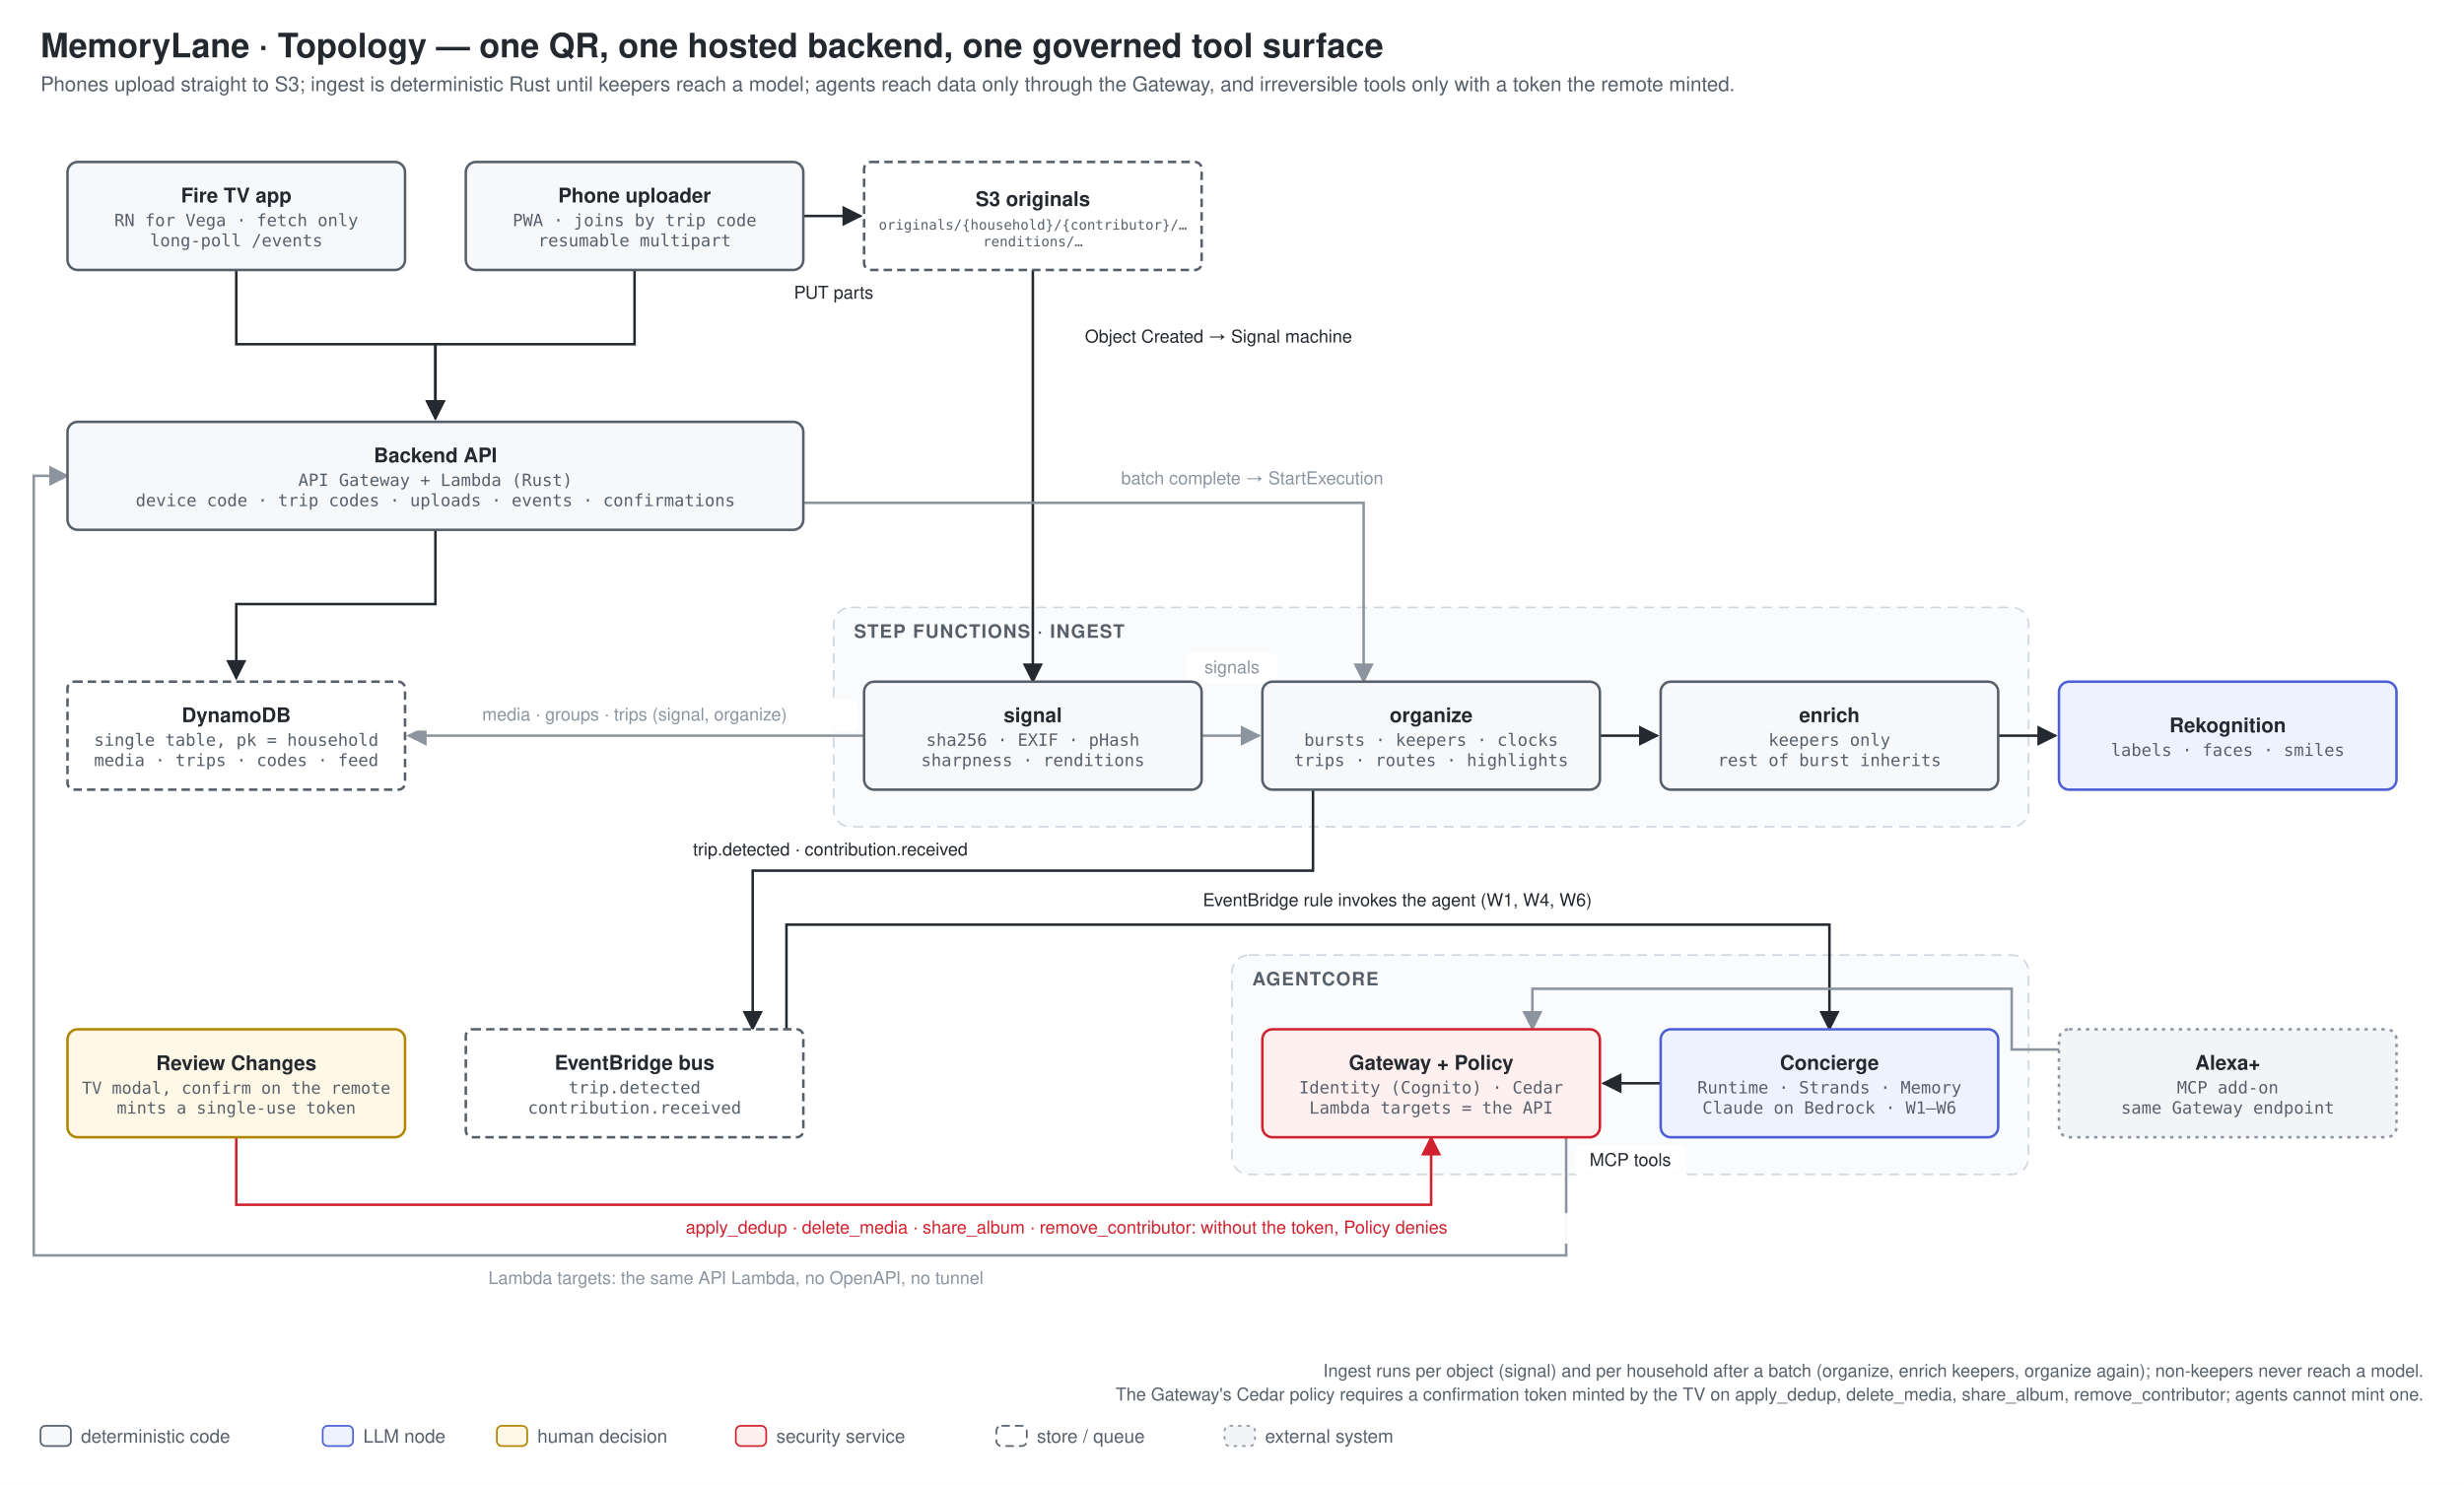
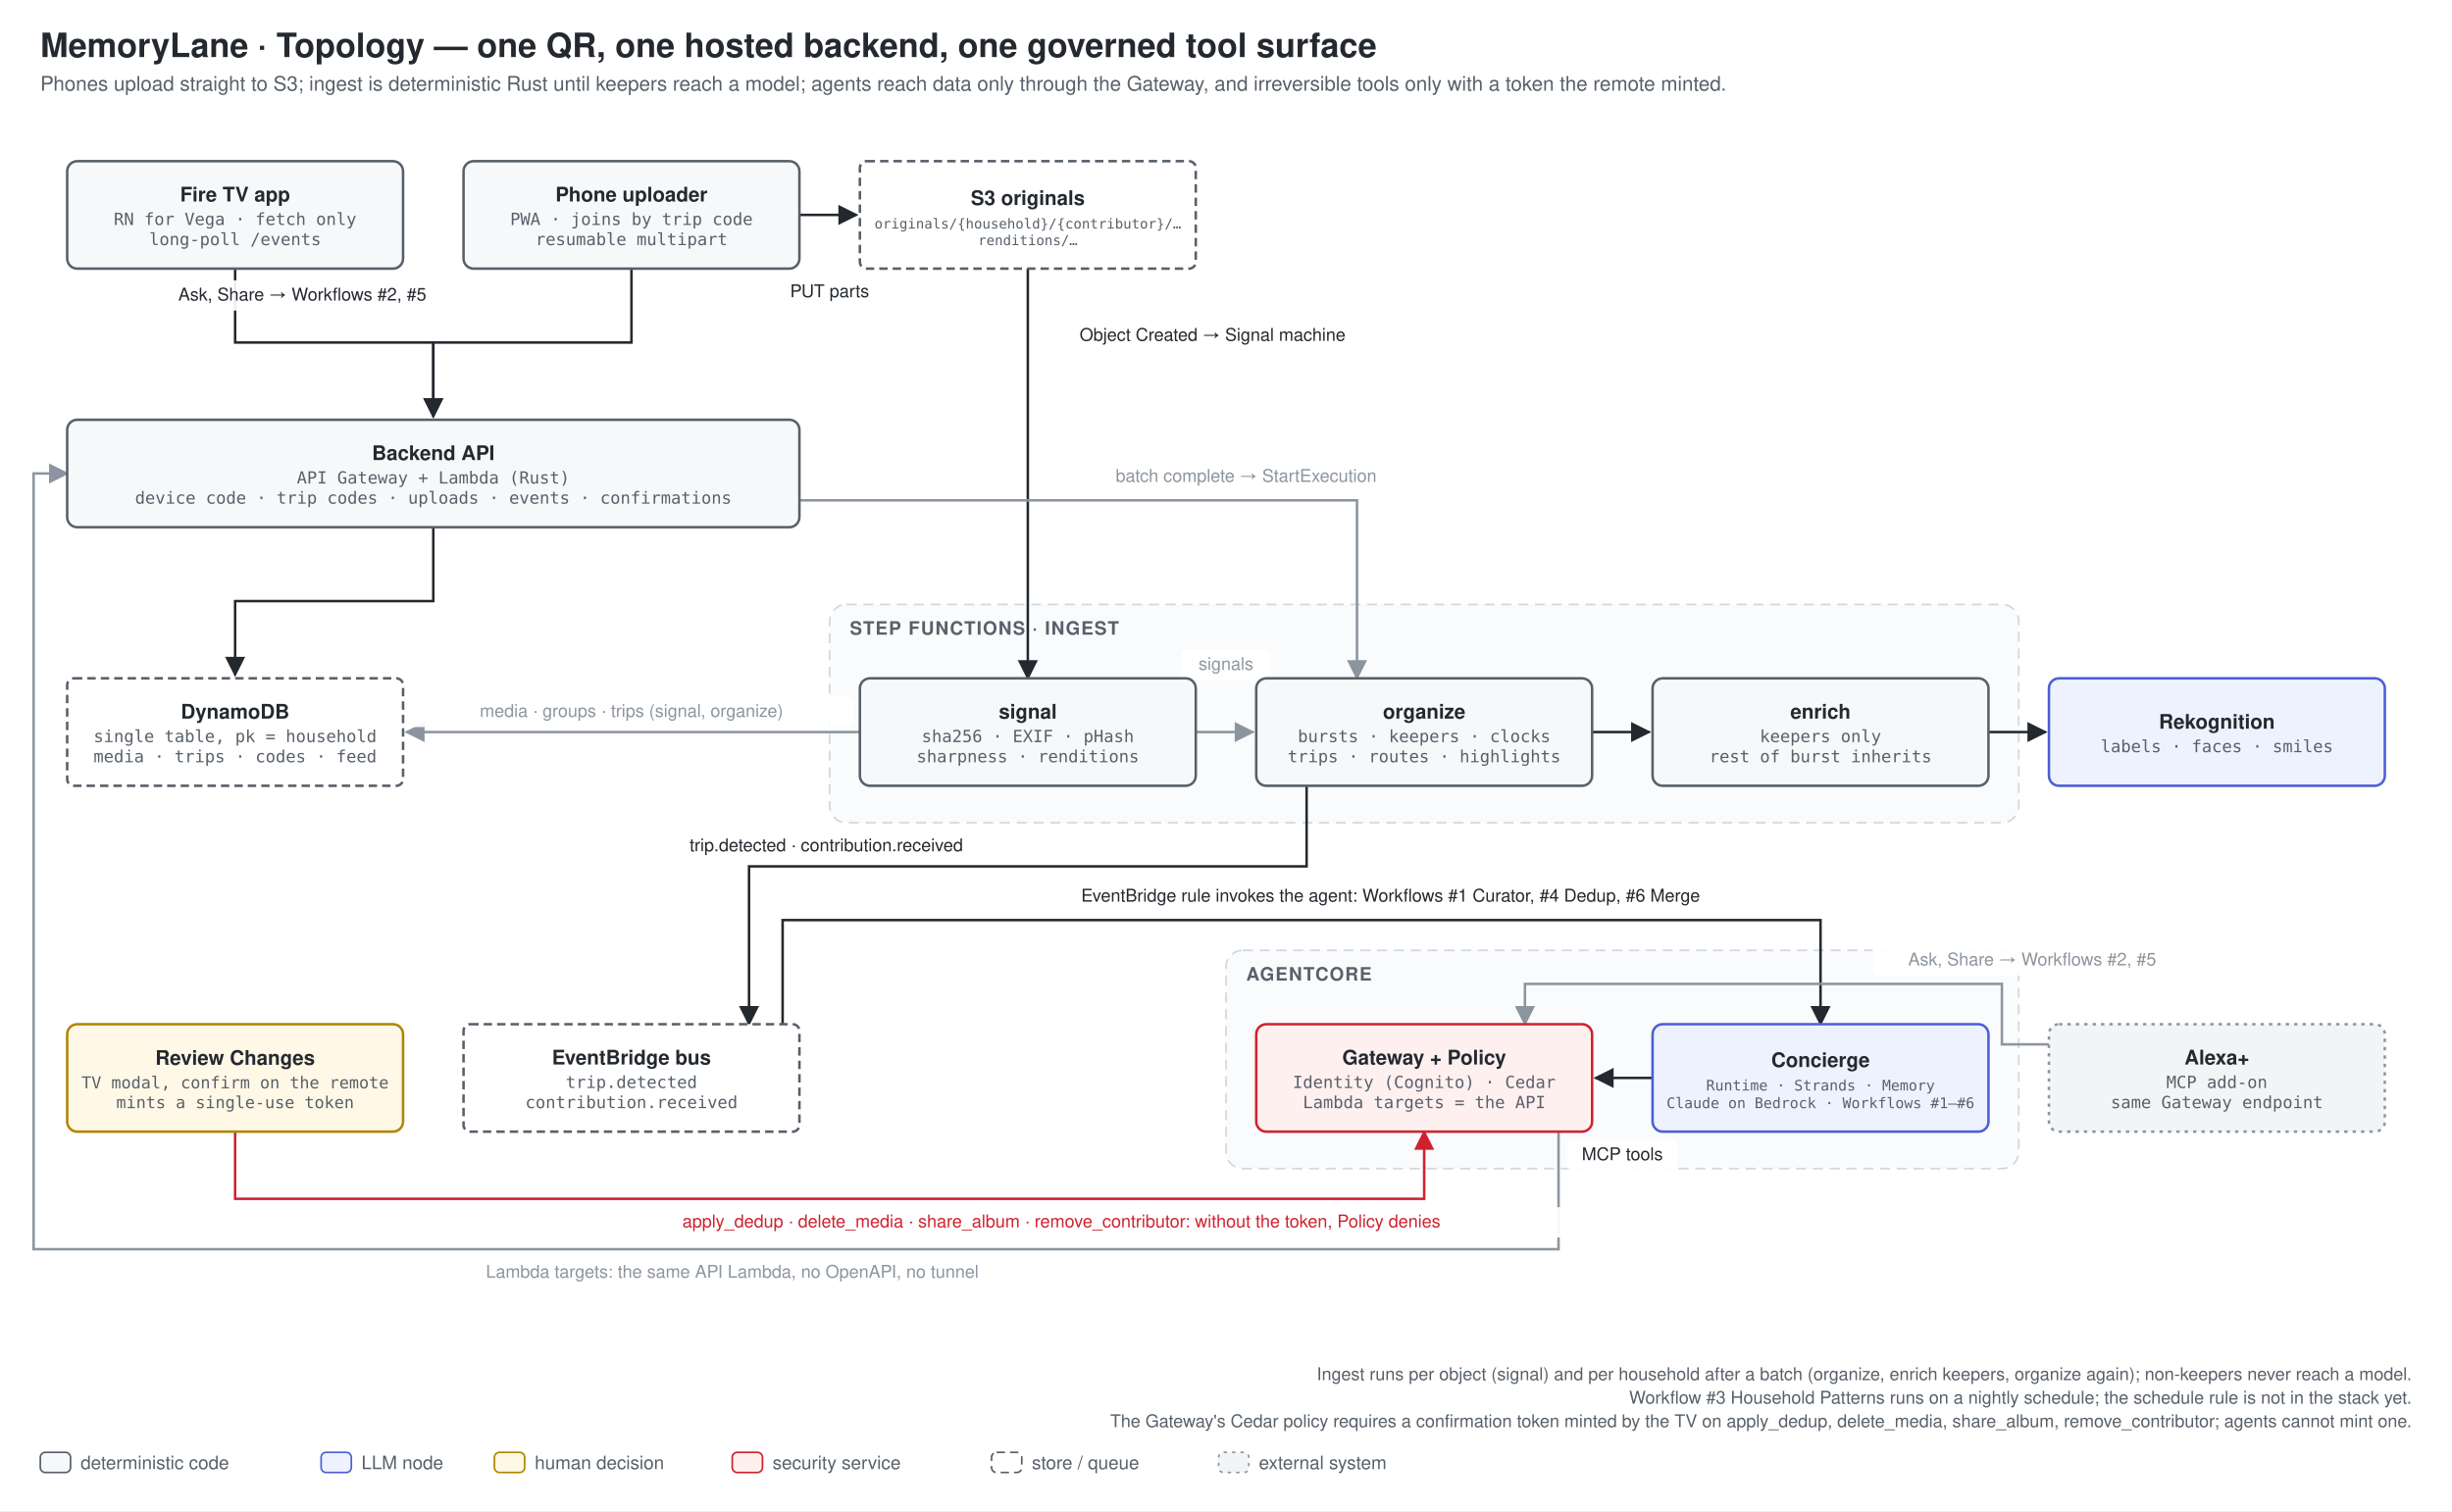
- <svg xmlns="http://www.w3.org/2000/svg" viewBox="0 0 1460 880" width="1460" height="880" font-family="-apple-system, BlinkMacSystemFont, 'Segoe UI', Helvetica, Arial, sans-serif" font-size="12" role="img" aria-label="MemoryLane · Topology — one QR, one hosted backend, one governed tool surface">
+ <svg xmlns="http://www.w3.org/2000/svg" viewBox="0 0 1460 900" width="1460" height="900" font-family="-apple-system, BlinkMacSystemFont, 'Segoe UI', Helvetica, Arial, sans-serif" font-size="12" role="img" aria-label="MemoryLane · Topology — one QR, one hosted backend, one governed tool surface">
  <defs>
    <marker id="arrow" viewBox="0 0 10 10" refX="9" refY="5" markerWidth="8" markerHeight="8" orient="auto-start-reverse">
      <path d="M0,0 L10,5 L0,10 z" fill="#24292f" />
    </marker>
    <marker id="arrow-muted" viewBox="0 0 10 10" refX="9" refY="5" markerWidth="8" markerHeight="8" orient="auto-start-reverse">
      <path d="M0,0 L10,5 L0,10 z" fill="#8c959f" />
    </marker>
    <marker id="arrow-red" viewBox="0 0 10 10" refX="9" refY="5" markerWidth="8" markerHeight="8" orient="auto-start-reverse">
      <path d="M0,0 L10,5 L0,10 z" fill="#cf222e" />
    </marker>
  </defs>
-   <rect width="1460" height="880" fill="#ffffff" />
+   <rect width="1460" height="900" fill="#ffffff" />
  <text x="24" y="34" font-size="20" font-weight="600" fill="#24292f">MemoryLane · Topology — one QR, one hosted backend, one governed tool surface</text>
  <text x="24" y="54" font-size="12" fill="#57606a">Phones upload straight to S3; ingest is deterministic Rust until keepers reach a model; agents reach data only through the Gateway, and irreversible tools only with a token the remote minted.</text>
  <rect x="494" y="360" width="708" height="130" rx="10" fill="#fafbfc" stroke="#d0d7de" stroke-dasharray="6 4" />
  <text x="506" y="378" font-size="11" font-weight="600" fill="#57606a" letter-spacing="0.06em">STEP FUNCTIONS · INGEST</text>
  <rect x="730" y="566" width="472" height="130" rx="10" fill="#fafbfc" stroke="#d0d7de" stroke-dasharray="6 4" />
  <text x="742" y="584" font-size="11" font-weight="600" fill="#57606a" letter-spacing="0.06em">AGENTCORE</text>
  <path d="M140,160 L140,204 L258,204 L258,248" fill="none" stroke="#24292f" stroke-width="1.5" marker-end="url(#arrow)" />
+   <rect x="85.1" y="167" width="189.8" height="18" rx="3" fill="#ffffff" fill-opacity="0.92" />
+   <text x="180" y="179" text-anchor="middle" font-size="10.5" fill="#24292f">Ask, Share → Workflows #2, #5</text>
  <path d="M376,160 L376,204 L258,204 L258,248" fill="none" stroke="#24292f" stroke-width="1.5" marker-end="url(#arrow)" />
  <path d="M476,128 L510,128" fill="none" stroke="#24292f" stroke-width="1.5" marker-end="url(#arrow)" />
  <rect x="461.1" y="165" width="65.8" height="18" rx="3" fill="#ffffff" fill-opacity="0.92" />
  <text x="494" y="177" text-anchor="middle" font-size="10.5" fill="#24292f">PUT parts</text>
  <path d="M258,314 L258,358 L140,358 L140,402" fill="none" stroke="#24292f" stroke-width="1.5" marker-end="url(#arrow)" />
  <path d="M612,160 L612,404" fill="none" stroke="#24292f" stroke-width="1.5" marker-end="url(#arrow)" />
  <rect x="620.9" y="191" width="202.2" height="18" rx="3" fill="#ffffff" fill-opacity="0.92" />
  <text x="722" y="203" text-anchor="middle" font-size="10.5" fill="#24292f">Object Created → Signal machine</text>
  <path d="M476,298 L808,298 L808,404" fill="none" stroke="#8c959f" stroke-width="1.5" marker-end="url(#arrow-muted)" />
  <rect x="640.9" y="275" width="202.2" height="18" rx="3" fill="#ffffff" fill-opacity="0.92" />
  <text x="742" y="287" text-anchor="middle" font-size="10.5" fill="#8c959f">batch complete → StartExecution</text>
  <path d="M712,436 L746,436" fill="none" stroke="#8c959f" stroke-width="1.5" marker-end="url(#arrow-muted)" />
  <rect x="703.3" y="387" width="53.4" height="18" rx="3" fill="#ffffff" fill-opacity="0.92" />
  <text x="730" y="399" text-anchor="middle" font-size="10.5" fill="#8c959f">signals</text>
  <path d="M948,436 L982,436" fill="none" stroke="#24292f" stroke-width="1.5" marker-end="url(#arrow)" />
  <path d="M1184,436 L1218,436" fill="none" stroke="#24292f" stroke-width="1.5" marker-end="url(#arrow)" />
  <path d="M512,436 L242,436" fill="none" stroke="#8c959f" stroke-width="1.5" marker-end="url(#arrow-muted)" />
  <rect x="243.9" y="415" width="264.2" height="18" rx="3" fill="#ffffff" fill-opacity="0.92" />
  <text x="376" y="427" text-anchor="middle" font-size="10.5" fill="#8c959f">media · groups · trips (signal, organize)</text>
  <path d="M778,468 L778,516 L446,516 L446,610" fill="none" stroke="#24292f" stroke-width="1.5" marker-end="url(#arrow)" />
  <rect x="372.3" y="495" width="239.4" height="18" rx="3" fill="#ffffff" fill-opacity="0.92" />
  <text x="492" y="507" text-anchor="middle" font-size="10.5" fill="#24292f">trip.detected · contribution.received</text>
  <path d="M466,610 L466,548 L1084,548 L1084,610" fill="none" stroke="#24292f" stroke-width="1.5" marker-end="url(#arrow)" />
-   <rect x="677.3" y="525" width="301.4" height="18" rx="3" fill="#ffffff" fill-opacity="0.92" />
-   <text x="828" y="537" text-anchor="middle" font-size="10.5" fill="#24292f">EventBridge rule invokes the agent (W1, W4, W6)</text>
+   <rect x="587.4" y="525" width="481.2" height="18" rx="3" fill="#ffffff" fill-opacity="0.92" />
+   <text x="828" y="537" text-anchor="middle" font-size="10.5" fill="#24292f">EventBridge rule invokes the agent: Workflows #1 Curator, #4 Dedup, #6 Merge</text>
  <path d="M984,642 L950,642" fill="none" stroke="#24292f" stroke-width="1.5" marker-end="url(#arrow)" />
  <rect x="933.1" y="679" width="65.8" height="18" rx="3" fill="#ffffff" fill-opacity="0.92" />
  <text x="966" y="691" text-anchor="middle" font-size="10.5" fill="#24292f">MCP tools</text>
  <path d="M1220,622 L1192,622 L1192,586 L908,586 L908,610" fill="none" stroke="#8c959f" stroke-width="1.5" marker-end="url(#arrow-muted)" />
+   <rect x="1115.1" y="563" width="189.8" height="18" rx="3" fill="#ffffff" fill-opacity="0.92" />
+   <text x="1210" y="575" text-anchor="middle" font-size="10.5" fill="#8c959f">Ask, Share → Workflows #2, #5</text>
  <path d="M928,674 L928,744 L20,744 L20,282 L40,282" fill="none" stroke="#8c959f" stroke-width="1.5" marker-end="url(#arrow-muted)" />
  <rect x="251.2" y="749" width="369.6" height="18" rx="3" fill="#ffffff" fill-opacity="0.92" />
  <text x="436" y="761" text-anchor="middle" font-size="10.5" fill="#8c959f">Lambda targets: the same API Lambda, no OpenAPI, no tunnel</text>
  <path d="M140,674 L140,714 L848,714 L848,674" fill="none" stroke="#cf222e" stroke-width="1.5" marker-end="url(#arrow-red)" />
  <rect x="332.5" y="719" width="599" height="18" rx="3" fill="#ffffff" fill-opacity="0.92" />
  <text x="632" y="731" text-anchor="middle" font-size="10.5" fill="#cf222e">apply_dedup · delete_media · share_album · remove_contributor: without the token, Policy denies</text>
  <rect x="40" y="96" width="200" height="64" rx="6" fill="#f6f8fa" stroke="#57606a" stroke-width="1.5" />
  <text x="140" y="120.0" text-anchor="middle" font-size="12.0" font-weight="600" fill="#24292f">Fire TV app</text>
  <text x="140" y="134.0" text-anchor="middle" font-size="10.0" fill="#57606a" font-family="ui-monospace, SFMono-Regular, Menlo, monospace">RN for Vega · fetch only</text>
  <text x="140" y="146.0" text-anchor="middle" font-size="10.0" fill="#57606a" font-family="ui-monospace, SFMono-Regular, Menlo, monospace">long-poll /events</text>
  <rect x="276" y="96" width="200" height="64" rx="6" fill="#f6f8fa" stroke="#57606a" stroke-width="1.5" />
  <text x="376" y="120.0" text-anchor="middle" font-size="12.0" font-weight="600" fill="#24292f">Phone uploader</text>
  <text x="376" y="134.0" text-anchor="middle" font-size="10.0" fill="#57606a" font-family="ui-monospace, SFMono-Regular, Menlo, monospace">PWA · joins by trip code</text>
  <text x="376" y="146.0" text-anchor="middle" font-size="10.0" fill="#57606a" font-family="ui-monospace, SFMono-Regular, Menlo, monospace">resumable multipart</text>
  <rect x="512" y="96" width="200" height="64" rx="4" fill="#ffffff" stroke="#57606a" stroke-width="1.5" stroke-dasharray="5 3" />
  <text x="612" y="122.1" text-anchor="middle" font-size="12.0" font-weight="600" fill="#24292f">S3 originals</text>
  <text x="612" y="136.1" text-anchor="middle" font-size="8.2" fill="#57606a" font-family="ui-monospace, SFMono-Regular, Menlo, monospace">originals/{household}/{contributor}/…</text>
  <text x="612" y="146.0" text-anchor="middle" font-size="8.2" fill="#57606a" font-family="ui-monospace, SFMono-Regular, Menlo, monospace">renditions/…</text>
  <rect x="40" y="250" width="436" height="64" rx="6" fill="#f6f8fa" stroke="#57606a" stroke-width="1.5" />
  <text x="258" y="274.0" text-anchor="middle" font-size="12.0" font-weight="600" fill="#24292f">Backend API</text>
  <text x="258" y="288.0" text-anchor="middle" font-size="10.0" fill="#57606a" font-family="ui-monospace, SFMono-Regular, Menlo, monospace">API Gateway + Lambda (Rust)</text>
  <text x="258" y="300.0" text-anchor="middle" font-size="10.0" fill="#57606a" font-family="ui-monospace, SFMono-Regular, Menlo, monospace">device code · trip codes · uploads · events · confirmations</text>
  <rect x="40" y="404" width="200" height="64" rx="4" fill="#ffffff" stroke="#57606a" stroke-width="1.5" stroke-dasharray="5 3" />
  <text x="140" y="428.0" text-anchor="middle" font-size="12.0" font-weight="600" fill="#24292f">DynamoDB</text>
  <text x="140" y="442.0" text-anchor="middle" font-size="10.0" fill="#57606a" font-family="ui-monospace, SFMono-Regular, Menlo, monospace">single table, pk = household</text>
  <text x="140" y="454.0" text-anchor="middle" font-size="10.0" fill="#57606a" font-family="ui-monospace, SFMono-Regular, Menlo, monospace">media · trips · codes · feed</text>
  <rect x="512" y="404" width="200" height="64" rx="6" fill="#f6f8fa" stroke="#57606a" stroke-width="1.5" />
  <text x="612" y="428.0" text-anchor="middle" font-size="12.0" font-weight="600" fill="#24292f">signal</text>
  <text x="612" y="442.0" text-anchor="middle" font-size="10.0" fill="#57606a" font-family="ui-monospace, SFMono-Regular, Menlo, monospace">sha256 · EXIF · pHash</text>
  <text x="612" y="454.0" text-anchor="middle" font-size="10.0" fill="#57606a" font-family="ui-monospace, SFMono-Regular, Menlo, monospace">sharpness · renditions</text>
  <rect x="748" y="404" width="200" height="64" rx="6" fill="#f6f8fa" stroke="#57606a" stroke-width="1.5" />
  <text x="848" y="428.0" text-anchor="middle" font-size="12.0" font-weight="600" fill="#24292f">organize</text>
  <text x="848" y="442.0" text-anchor="middle" font-size="10.0" fill="#57606a" font-family="ui-monospace, SFMono-Regular, Menlo, monospace">bursts · keepers · clocks</text>
  <text x="848" y="454.0" text-anchor="middle" font-size="10.0" fill="#57606a" font-family="ui-monospace, SFMono-Regular, Menlo, monospace">trips · routes · highlights</text>
  <rect x="984" y="404" width="200" height="64" rx="6" fill="#f6f8fa" stroke="#57606a" stroke-width="1.5" />
  <text x="1084" y="428.0" text-anchor="middle" font-size="12.0" font-weight="600" fill="#24292f">enrich</text>
  <text x="1084" y="442.0" text-anchor="middle" font-size="10.0" fill="#57606a" font-family="ui-monospace, SFMono-Regular, Menlo, monospace">keepers only</text>
  <text x="1084" y="454.0" text-anchor="middle" font-size="10.0" fill="#57606a" font-family="ui-monospace, SFMono-Regular, Menlo, monospace">rest of burst inherits</text>
  <rect x="1220" y="404" width="200" height="64" rx="6" fill="#eef2ff" stroke="#4c5fd5" stroke-width="1.5" />
  <text x="1320" y="434.0" text-anchor="middle" font-size="12.0" font-weight="600" fill="#24292f">Rekognition</text>
  <text x="1320" y="448.0" text-anchor="middle" font-size="10.0" fill="#57606a" font-family="ui-monospace, SFMono-Regular, Menlo, monospace">labels · faces · smiles</text>
  <rect x="40" y="610" width="200" height="64" rx="6" fill="#fff8e6" stroke="#b08500" stroke-width="1.5" />
  <text x="140" y="634.2" text-anchor="middle" font-size="12.0" font-weight="600" fill="#24292f">Review Changes</text>
  <text x="140" y="648.2" text-anchor="middle" font-size="9.8" fill="#57606a" font-family="ui-monospace, SFMono-Regular, Menlo, monospace">TV modal, confirm on the remote</text>
  <text x="140" y="660.0" text-anchor="middle" font-size="9.8" fill="#57606a" font-family="ui-monospace, SFMono-Regular, Menlo, monospace">mints a single-use token</text>
  <rect x="276" y="610" width="200" height="64" rx="4" fill="#ffffff" stroke="#57606a" stroke-width="1.5" stroke-dasharray="5 3" />
  <text x="376" y="634.0" text-anchor="middle" font-size="12.0" font-weight="600" fill="#24292f">EventBridge bus</text>
  <text x="376" y="648.0" text-anchor="middle" font-size="10.0" fill="#57606a" font-family="ui-monospace, SFMono-Regular, Menlo, monospace">trip.detected</text>
  <text x="376" y="660.0" text-anchor="middle" font-size="10.0" fill="#57606a" font-family="ui-monospace, SFMono-Regular, Menlo, monospace">contribution.received</text>
  <rect x="748" y="610" width="200" height="64" rx="6" fill="#fff0f0" stroke="#cf222e" stroke-width="1.5" />
  <text x="848" y="634.0" text-anchor="middle" font-size="12.0" font-weight="600" fill="#24292f">Gateway + Policy</text>
  <text x="848" y="648.0" text-anchor="middle" font-size="10.0" fill="#57606a" font-family="ui-monospace, SFMono-Regular, Menlo, monospace">Identity (Cognito) · Cedar</text>
  <text x="848" y="660.0" text-anchor="middle" font-size="10.0" fill="#57606a" font-family="ui-monospace, SFMono-Regular, Menlo, monospace">Lambda targets = the API</text>
  <rect x="984" y="610" width="200" height="64" rx="6" fill="#eef2ff" stroke="#4c5fd5" stroke-width="1.5" />
-   <text x="1084" y="634.0" text-anchor="middle" font-size="12.0" font-weight="600" fill="#24292f">Concierge</text>
-   <text x="1084" y="648.0" text-anchor="middle" font-size="10.0" fill="#57606a" font-family="ui-monospace, SFMono-Regular, Menlo, monospace">Runtime · Strands · Memory</text>
-   <text x="1084" y="660.0" text-anchor="middle" font-size="10.0" fill="#57606a" font-family="ui-monospace, SFMono-Regular, Menlo, monospace">Claude on Bedrock · W1–W6</text>
+   <text x="1084" y="635.5" text-anchor="middle" font-size="12.0" font-weight="600" fill="#24292f">Concierge</text>
+   <text x="1084" y="649.5" text-anchor="middle" font-size="8.7" fill="#57606a" font-family="ui-monospace, SFMono-Regular, Menlo, monospace">Runtime · Strands · Memory</text>
+   <text x="1084" y="660.0" text-anchor="middle" font-size="8.7" fill="#57606a" font-family="ui-monospace, SFMono-Regular, Menlo, monospace">Claude on Bedrock · Workflows #1–#6</text>
  <rect x="1220" y="610" width="200" height="64" rx="6" fill="#f3f4f6" stroke="#8c959f" stroke-width="1.5" stroke-dasharray="2 3" />
  <text x="1320" y="634.0" text-anchor="middle" font-size="12.0" font-weight="600" fill="#24292f">Alexa+</text>
  <text x="1320" y="648.0" text-anchor="middle" font-size="10.0" fill="#57606a" font-family="ui-monospace, SFMono-Regular, Menlo, monospace">MCP add-on</text>
  <text x="1320" y="660.0" text-anchor="middle" font-size="10.0" fill="#57606a" font-family="ui-monospace, SFMono-Regular, Menlo, monospace">same Gateway endpoint</text>
-   <rect x="24" y="845" width="18" height="12" rx="3" fill="#f6f8fa" stroke="#57606a" />
-   <text x="48" y="855" font-size="11" fill="#57606a">deterministic code</text>
-   <rect x="191.2" y="845" width="18" height="12" rx="3" fill="#eef2ff" stroke="#4c5fd5" />
-   <text x="215.2" y="855" font-size="11" fill="#57606a">LLM node</text>
-   <rect x="294.4" y="845" width="18" height="12" rx="3" fill="#fff8e6" stroke="#b08500" />
-   <text x="318.4" y="855" font-size="11" fill="#57606a">human decision</text>
-   <rect x="436" y="845" width="18" height="12" rx="3" fill="#fff0f0" stroke="#cf222e" />
-   <text x="460" y="855" font-size="11" fill="#57606a">security service</text>
-   <rect x="590.4" y="845" width="18" height="12" rx="3" fill="#ffffff" stroke="#57606a" stroke-dasharray="5 3" />
-   <text x="614.4" y="855" font-size="11" fill="#57606a">store / queue</text>
-   <rect x="725.6" y="845" width="18" height="12" rx="3" fill="#f3f4f6" stroke="#8c959f" stroke-dasharray="2 3" />
-   <text x="749.6" y="855" font-size="11" fill="#57606a">external system</text>
-   <text x="1436" y="816" text-anchor="end" font-size="10.5" fill="#57606a">Ingest runs per object (signal) and per household after a batch (organize, enrich keepers, organize again); non-keepers never reach a model.</text>
-   <text x="1436" y="830" text-anchor="end" font-size="10.5" fill="#57606a">The Gateway's Cedar policy requires a confirmation token minted by the TV on apply_dedup, delete_media, share_album, remove_contributor; agents cannot mint one.</text>
+   <rect x="24" y="865" width="18" height="12" rx="3" fill="#f6f8fa" stroke="#57606a" />
+   <text x="48" y="875" font-size="11" fill="#57606a">deterministic code</text>
+   <rect x="191.2" y="865" width="18" height="12" rx="3" fill="#eef2ff" stroke="#4c5fd5" />
+   <text x="215.2" y="875" font-size="11" fill="#57606a">LLM node</text>
+   <rect x="294.4" y="865" width="18" height="12" rx="3" fill="#fff8e6" stroke="#b08500" />
+   <text x="318.4" y="875" font-size="11" fill="#57606a">human decision</text>
+   <rect x="436" y="865" width="18" height="12" rx="3" fill="#fff0f0" stroke="#cf222e" />
+   <text x="460" y="875" font-size="11" fill="#57606a">security service</text>
+   <rect x="590.4" y="865" width="18" height="12" rx="3" fill="#ffffff" stroke="#57606a" stroke-dasharray="5 3" />
+   <text x="614.4" y="875" font-size="11" fill="#57606a">store / queue</text>
+   <rect x="725.6" y="865" width="18" height="12" rx="3" fill="#f3f4f6" stroke="#8c959f" stroke-dasharray="2 3" />
+   <text x="749.6" y="875" font-size="11" fill="#57606a">external system</text>
+   <text x="1436" y="822" text-anchor="end" font-size="10.5" fill="#57606a">Ingest runs per object (signal) and per household after a batch (organize, enrich keepers, organize again); non-keepers never reach a model.</text>
+   <text x="1436" y="836" text-anchor="end" font-size="10.5" fill="#57606a">Workflow #3 Household Patterns runs on a nightly schedule; the schedule rule is not in the stack yet.</text>
+   <text x="1436" y="850" text-anchor="end" font-size="10.5" fill="#57606a">The Gateway's Cedar policy requires a confirmation token minted by the TV on apply_dedup, delete_media, share_album, remove_contributor; agents cannot mint one.</text>
</svg>
